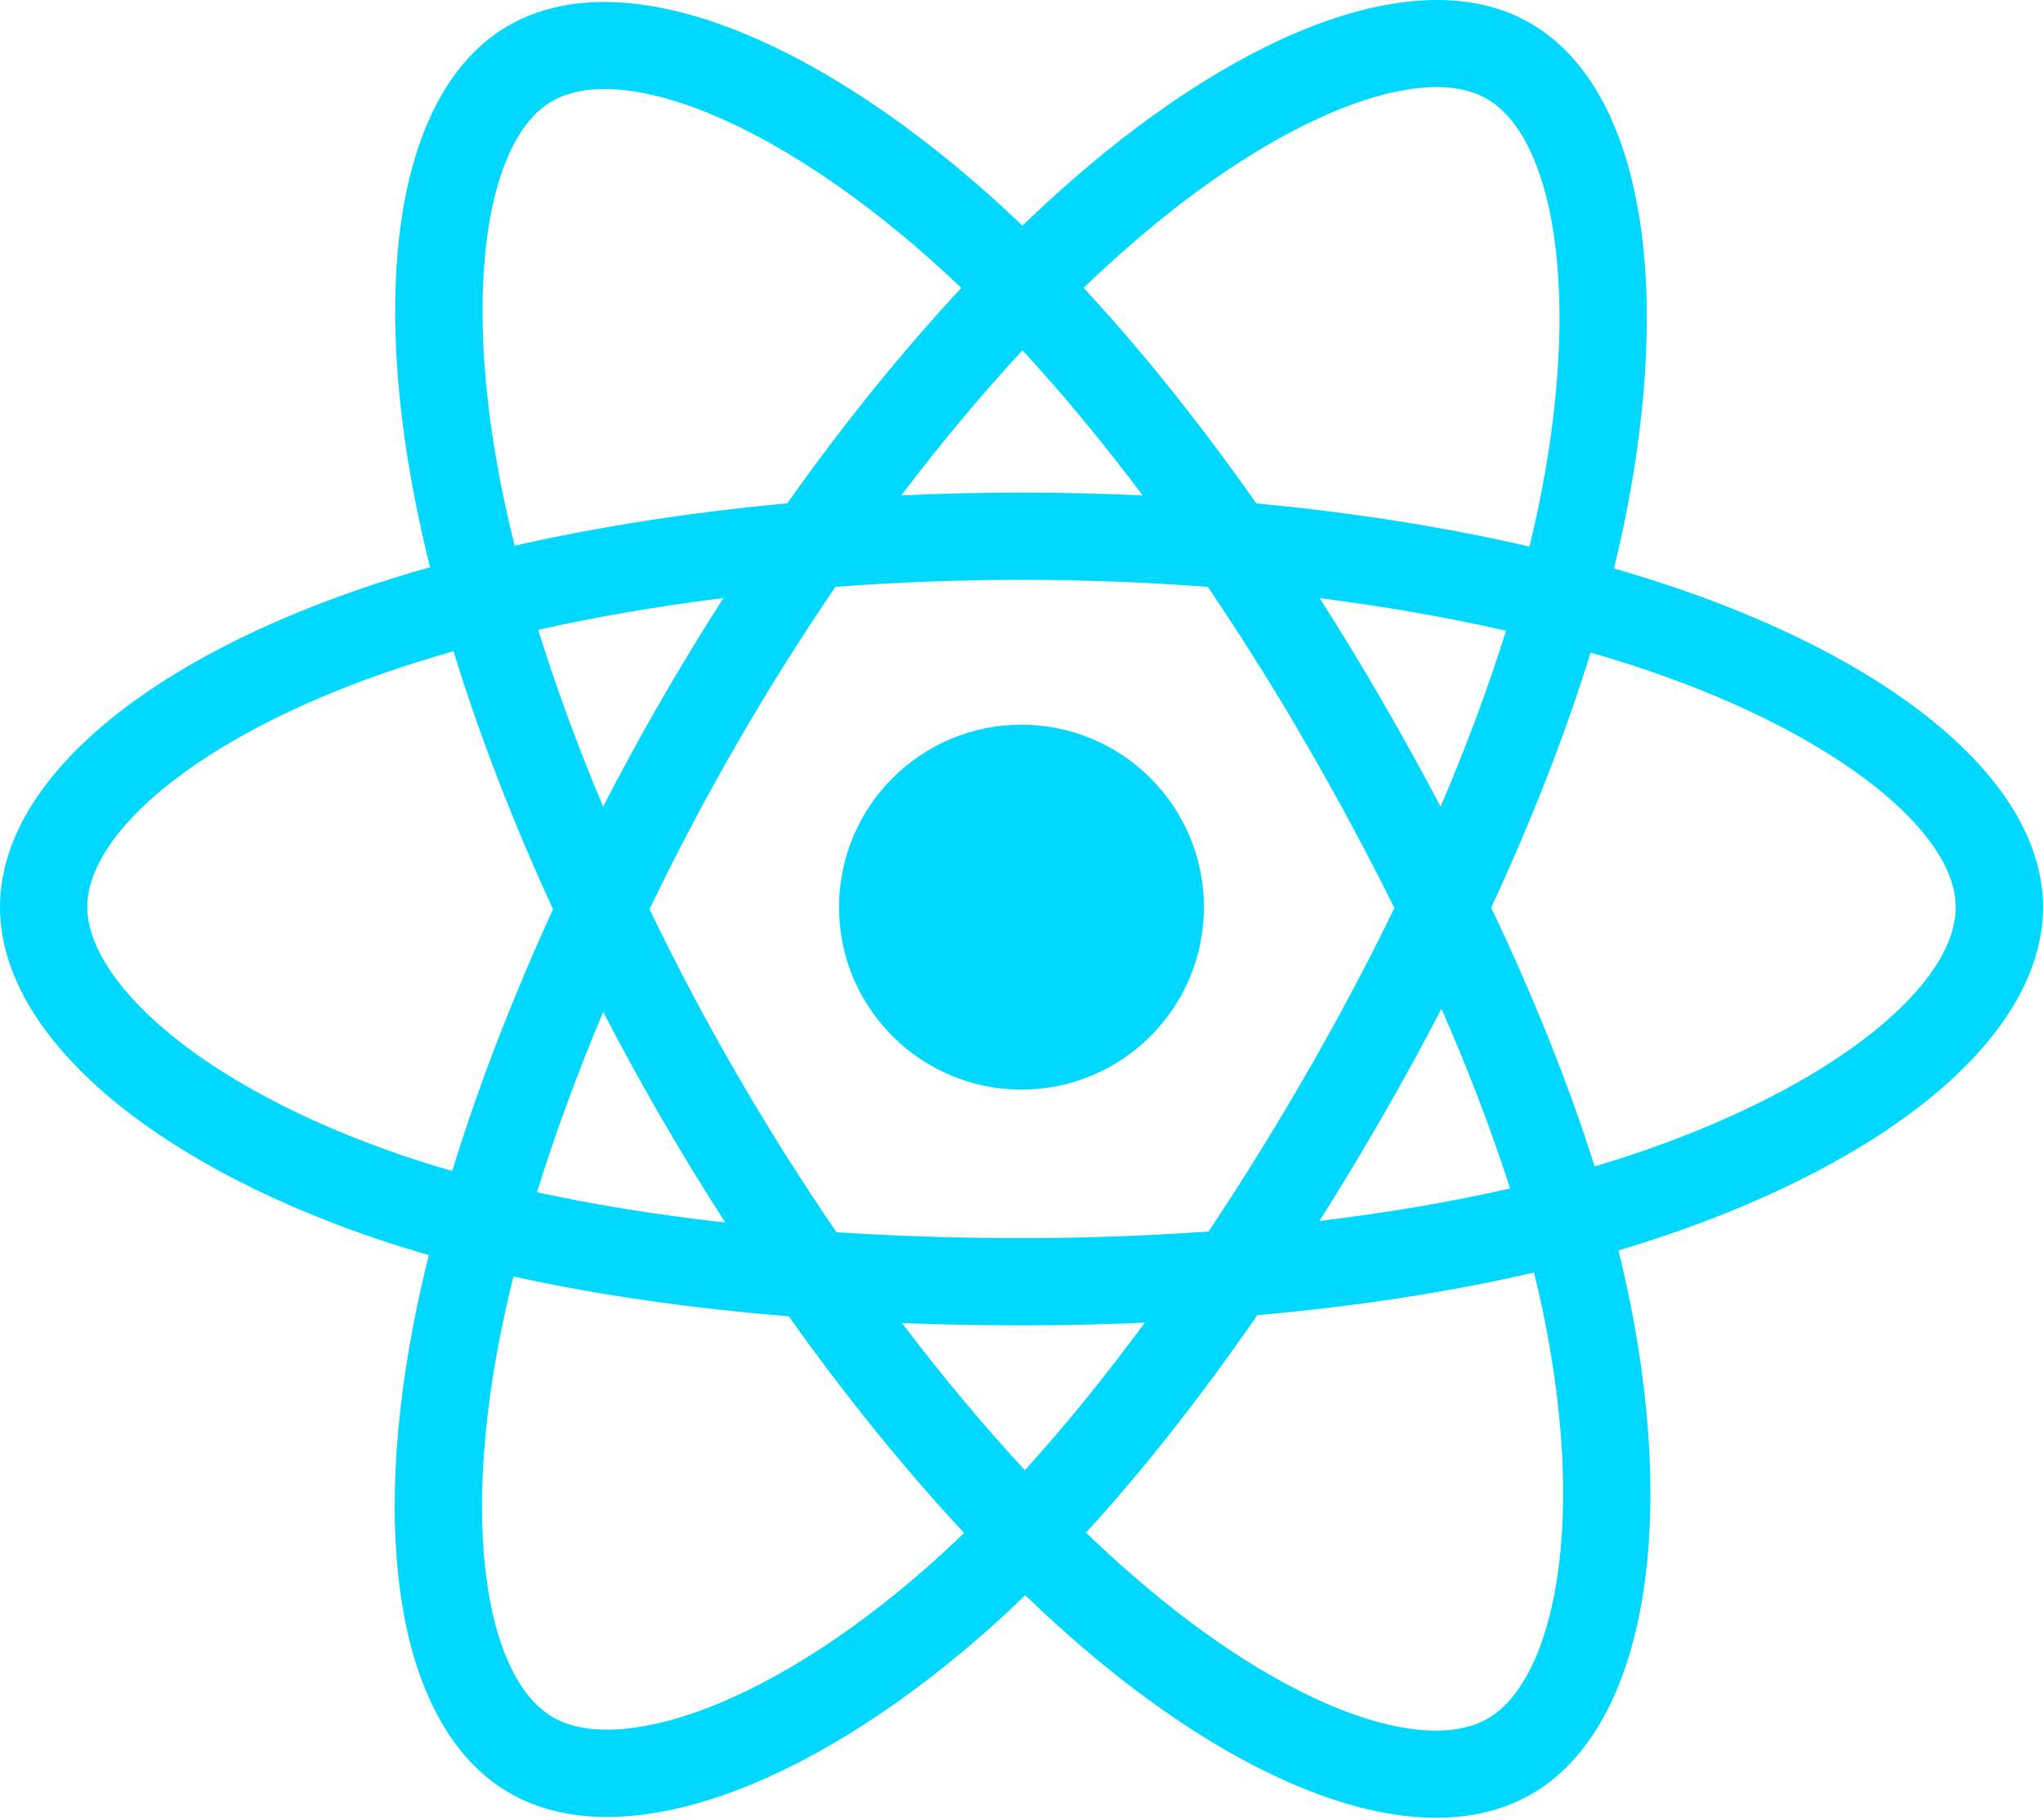
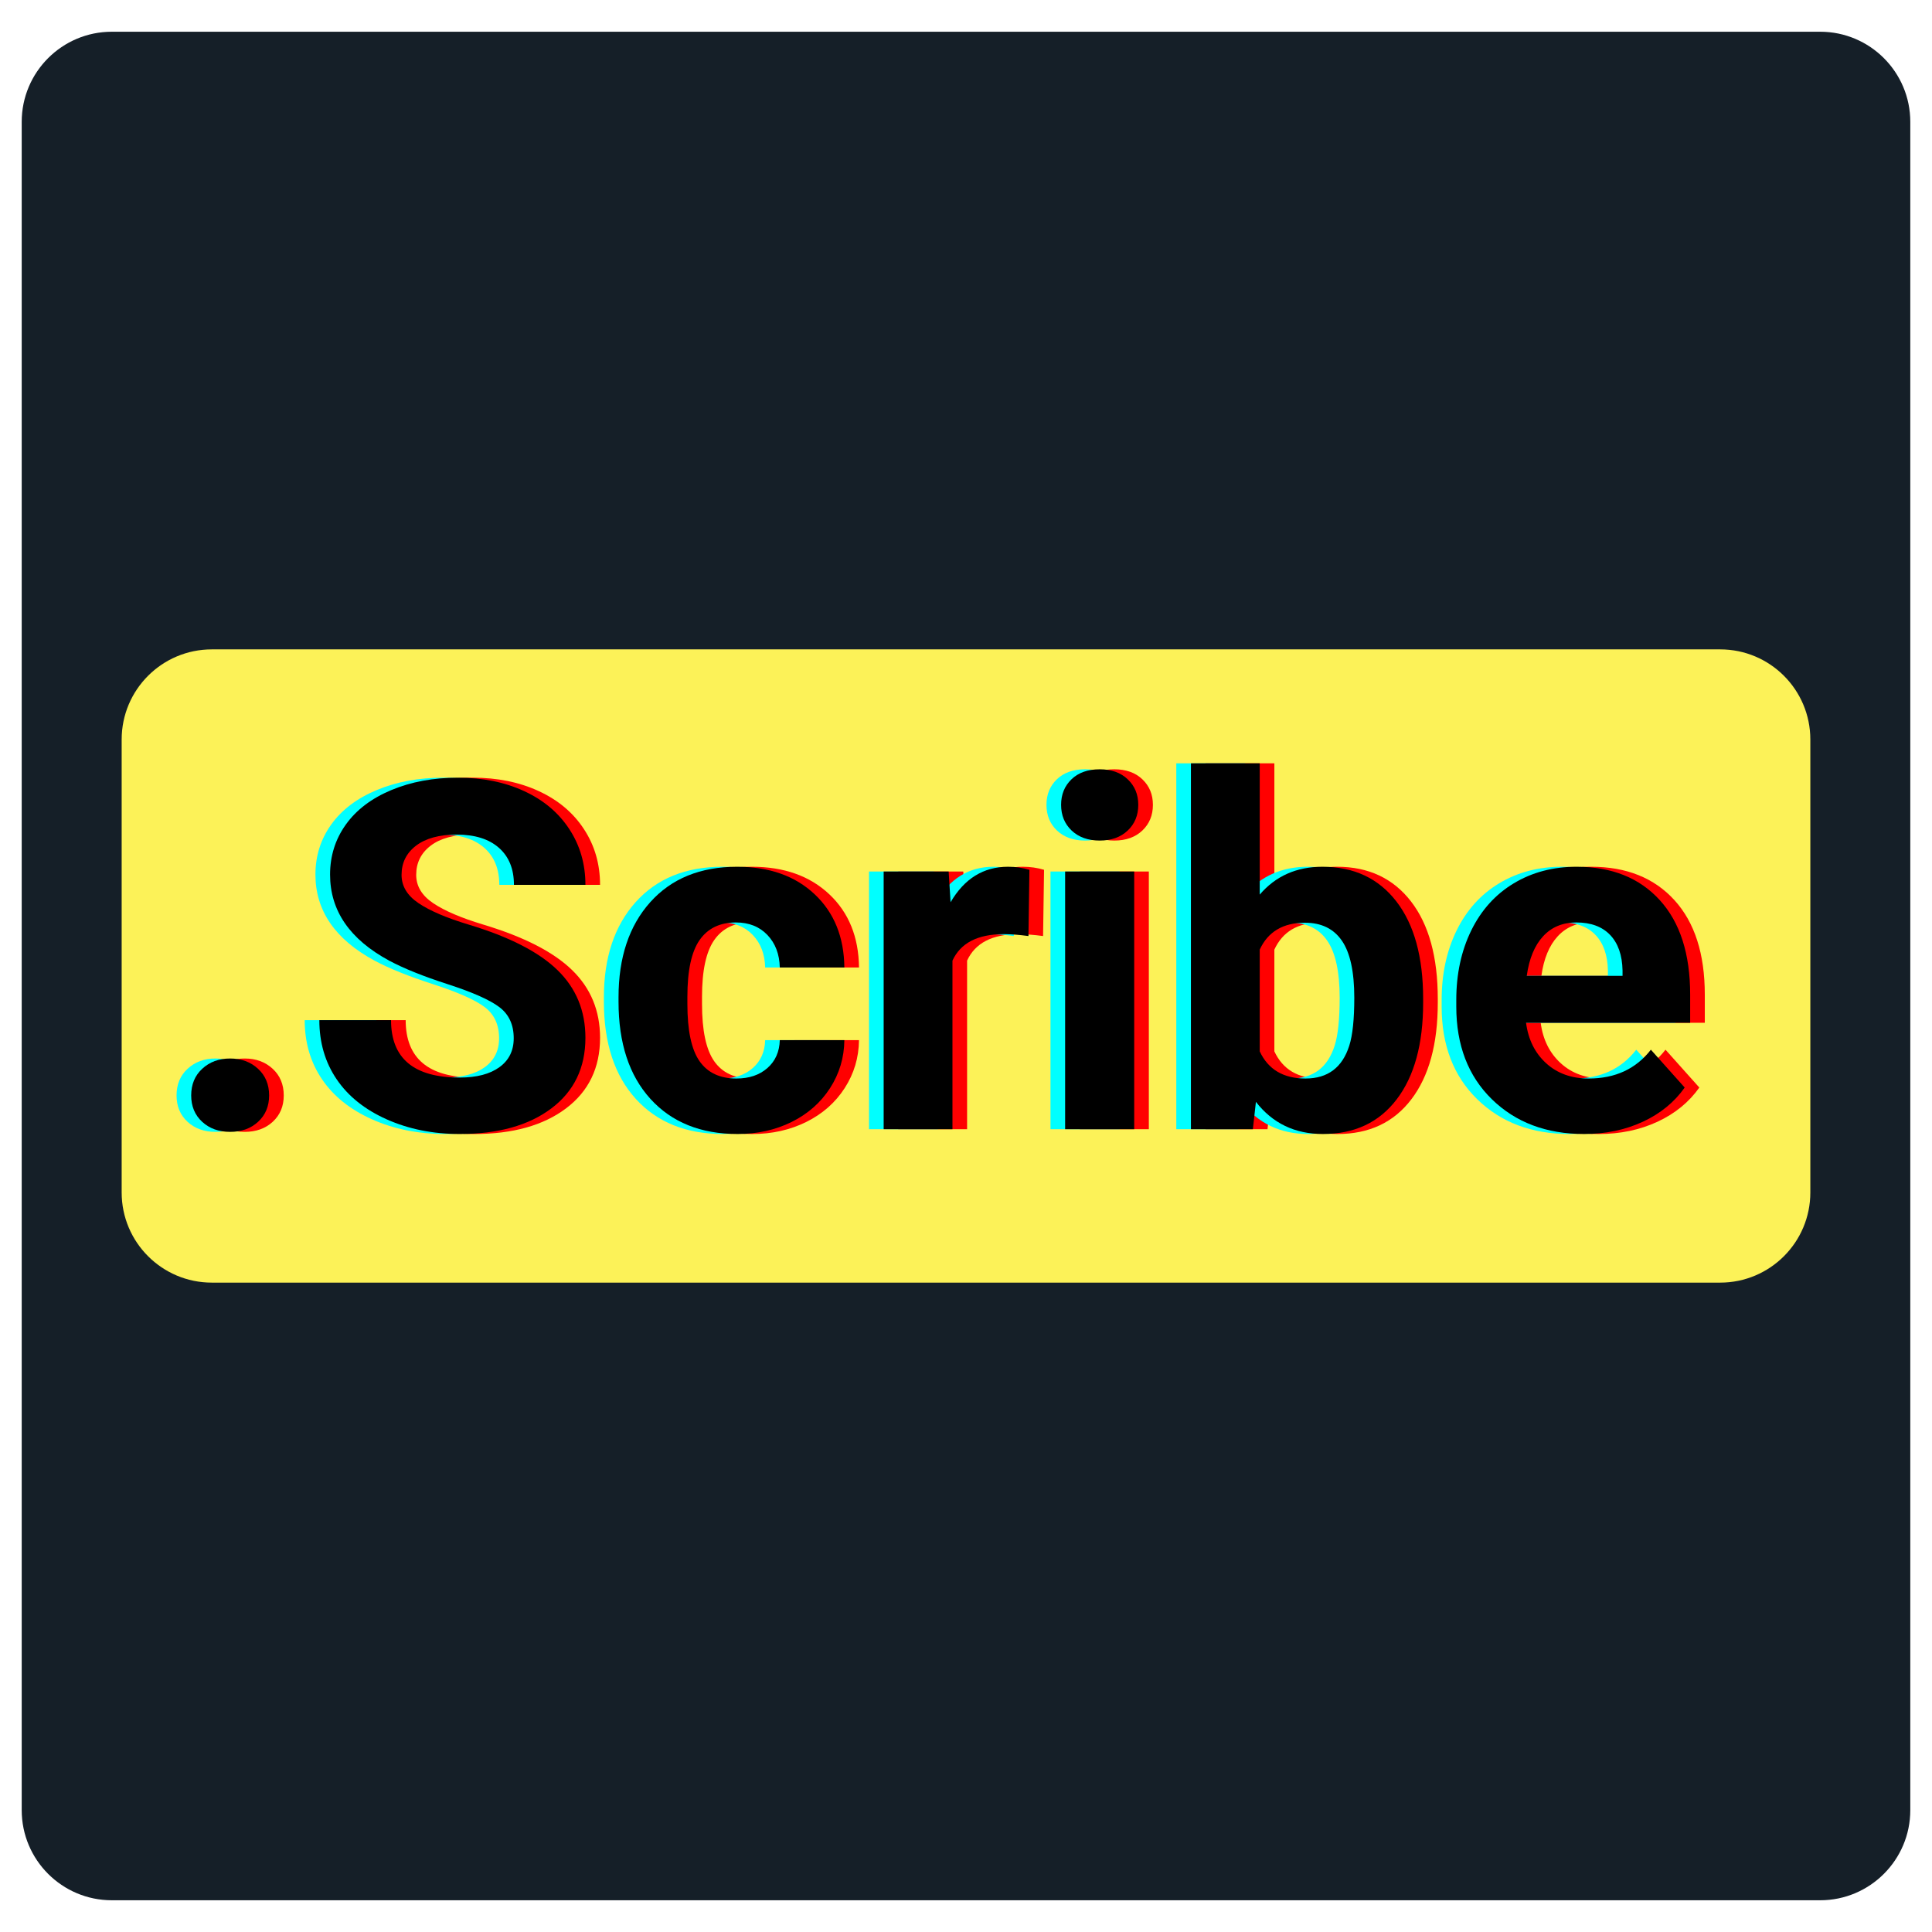
- <svg xmlns="http://www.w3.org/2000/svg" aria-hidden="true" role="img" class="iconify iconify--logos" width="35.93" height="32" preserveAspectRatio="xMidYMid meet" viewBox="0 0 256 228">
-   <path fill="#00D8FF" d="M210.483 73.824a171.49 171.49 0 0 0-8.24-2.597c.465-1.9.893-3.777 1.273-5.621c6.238-30.281 2.16-54.676-11.769-62.708c-13.355-7.7-35.196.329-57.254 19.526a171.23 171.23 0 0 0-6.375 5.848a155.866 155.866 0 0 0-4.241-3.917C100.759 3.829 77.587-4.822 63.673 3.233C50.33 10.957 46.379 33.89 51.995 62.588a170.974 170.974 0 0 0 1.892 8.48c-3.28.932-6.445 1.924-9.474 2.98C17.309 83.498 0 98.307 0 113.668c0 15.865 18.582 31.778 46.812 41.427a145.52 145.52 0 0 0 6.921 2.165a167.467 167.467 0 0 0-2.01 9.138c-5.354 28.2-1.173 50.591 12.134 58.266c13.744 7.926 36.812-.22 59.273-19.855a145.567 145.567 0 0 0 5.342-4.923a168.064 168.064 0 0 0 6.92 6.314c21.758 18.722 43.246 26.282 56.54 18.586c13.731-7.949 18.194-32.003 12.4-61.268a145.016 145.016 0 0 0-1.535-6.842c1.62-.48 3.21-.974 4.76-1.488c29.348-9.723 48.443-25.443 48.443-41.52c0-15.417-17.868-30.326-45.517-39.844Zm-6.365 70.984c-1.4.463-2.836.91-4.3 1.345c-3.24-10.257-7.612-21.163-12.963-32.432c5.106-11 9.31-21.767 12.459-31.957c2.619.758 5.16 1.557 7.61 2.4c23.69 8.156 38.14 20.213 38.14 29.504c0 9.896-15.606 22.743-40.946 31.14Zm-10.514 20.834c2.562 12.94 2.927 24.64 1.23 33.787c-1.524 8.219-4.59 13.698-8.382 15.893c-8.067 4.67-25.32-1.4-43.927-17.412a156.726 156.726 0 0 1-6.437-5.87c7.214-7.889 14.423-17.06 21.459-27.246c12.376-1.098 24.068-2.894 34.671-5.345a134.17 134.17 0 0 1 1.386 6.193ZM87.276 214.515c-7.882 2.783-14.16 2.863-17.955.675c-8.075-4.657-11.432-22.636-6.853-46.752a156.923 156.923 0 0 1 1.869-8.499c10.486 2.32 22.093 3.988 34.498 4.994c7.084 9.967 14.501 19.128 21.976 27.15a134.668 134.668 0 0 1-4.877 4.492c-9.933 8.682-19.886 14.842-28.658 17.94ZM50.35 144.747c-12.483-4.267-22.792-9.812-29.858-15.863c-6.35-5.437-9.555-10.836-9.555-15.216c0-9.322 13.897-21.212 37.076-29.293c2.813-.98 5.757-1.905 8.812-2.773c3.204 10.42 7.406 21.315 12.477 32.332c-5.137 11.18-9.399 22.249-12.634 32.792a134.718 134.718 0 0 1-6.318-1.979Zm12.378-84.26c-4.811-24.587-1.616-43.134 6.425-47.789c8.564-4.958 27.502 2.111 47.463 19.835a144.318 144.318 0 0 1 3.841 3.545c-7.438 7.987-14.787 17.08-21.808 26.988c-12.04 1.116-23.565 2.908-34.161 5.309a160.342 160.342 0 0 1-1.76-7.887Zm110.427 27.268a347.8 347.8 0 0 0-7.785-12.803c8.168 1.033 15.994 2.404 23.343 4.08c-2.206 7.072-4.956 14.465-8.193 22.045a381.151 381.151 0 0 0-7.365-13.322Zm-45.032-43.861c5.044 5.465 10.096 11.566 15.065 18.186a322.04 322.04 0 0 0-30.257-.006c4.974-6.559 10.069-12.652 15.192-18.18ZM82.802 87.83a323.167 323.167 0 0 0-7.227 13.238c-3.184-7.553-5.909-14.98-8.134-22.152c7.304-1.634 15.093-2.97 23.209-3.984a321.524 321.524 0 0 0-7.848 12.897Zm8.081 65.352c-8.385-.936-16.291-2.203-23.593-3.793c2.26-7.3 5.045-14.885 8.298-22.6a321.187 321.187 0 0 0 7.257 13.246c2.594 4.48 5.28 8.868 8.038 13.147Zm37.542 31.03c-5.184-5.592-10.354-11.779-15.403-18.433c4.902.192 9.899.29 14.978.29c5.218 0 10.376-.117 15.453-.343c-4.985 6.774-10.018 12.97-15.028 18.486Zm52.198-57.817c3.422 7.8 6.306 15.345 8.596 22.52c-7.422 1.694-15.436 3.058-23.88 4.071a382.417 382.417 0 0 0 7.859-13.026a347.403 347.403 0 0 0 7.425-13.565Zm-16.898 8.101a358.557 358.557 0 0 1-12.281 19.815a329.4 329.4 0 0 1-23.444.823c-7.967 0-15.716-.248-23.178-.732a310.202 310.202 0 0 1-12.513-19.846h.001a307.41 307.41 0 0 1-10.923-20.627a310.278 310.278 0 0 1 10.89-20.637l-.001.001a307.318 307.318 0 0 1 12.413-19.761c7.613-.576 15.42-.876 23.31-.876H128c7.926 0 15.743.303 23.354.883a329.357 329.357 0 0 1 12.335 19.695a358.489 358.489 0 0 1 11.036 20.54a329.472 329.472 0 0 1-11 20.722Zm22.56-122.124c8.572 4.944 11.906 24.881 6.52 51.026c-.344 1.668-.73 3.367-1.15 5.09c-10.622-2.452-22.155-4.275-34.23-5.408c-7.034-10.017-14.323-19.124-21.64-27.008a160.789 160.789 0 0 1 5.888-5.4c18.9-16.447 36.564-22.941 44.612-18.3ZM128 90.808c12.625 0 22.86 10.235 22.86 22.86s-10.235 22.86-22.86 22.86s-22.86-10.235-22.86-22.86s10.235-22.86 22.86-22.86Z" />
+ <svg xmlns="http://www.w3.org/2000/svg" width="750" zoomAndPan="magnify" viewBox="0 0 562.5 562.5" height="750" preserveAspectRatio="xMidYMid meet" version="1.0">
+   <defs>
+     <g />
+     <clipPath id="864948fed7">
+       <path d="M 6.32 9.238 L 556.551 9.238 L 556.551 553.711 L 6.32 553.711 Z M 6.32 9.238 " clip-rule="nonzero" />
+     </clipPath>
+     <clipPath id="cb2d761d7d">
+       <path d="M 32.57 9.238 L 529.93 9.238 C 544.426 9.238 556.18 20.992 556.18 35.488 L 556.18 527.012 C 556.18 541.508 544.426 553.262 529.93 553.262 L 32.57 553.262 C 18.074 553.262 6.32 541.508 6.32 527.012 L 6.32 35.488 C 6.32 20.992 18.074 9.238 32.57 9.238 " clip-rule="nonzero" />
+     </clipPath>
+     <clipPath id="ceeb6158a5">
+       <path d="M 35.422 189.066 L 528 189.066 L 528 373.434 L 35.422 373.434 Z M 35.422 189.066 " clip-rule="nonzero" />
+     </clipPath>
+     <clipPath id="71d27578c5">
+       <path d="M 61.672 189.066 L 500.828 189.066 C 515.324 189.066 527.078 200.816 527.078 215.316 L 527.078 347.184 C 527.078 361.684 515.324 373.434 500.828 373.434 L 61.672 373.434 C 47.176 373.434 35.422 361.684 35.422 347.184 L 35.422 215.316 C 35.422 200.816 47.176 189.066 61.672 189.066 " clip-rule="nonzero" />
+     </clipPath>
+   </defs>
+   <g clip-path="url(#864948fed7)">
+     <g clip-path="url(#cb2d761d7d)">
+       <path fill="#151f28" d="M 6.32 9.238 L 556.551 9.238 L 556.551 553.711 L 6.32 553.711 Z M 6.32 9.238 " fill-opacity="1" fill-rule="nonzero" />
+     </g>
+   </g>
+   <g clip-path="url(#ceeb6158a5)">
+     <g clip-path="url(#71d27578c5)">
+       <path fill="#fcf258" d="M 35.422 189.066 L 528.039 189.066 L 528.039 373.434 L 35.422 373.434 Z M 35.422 189.066 " fill-opacity="1" fill-rule="nonzero" />
+     </g>
+   </g>
+   <g fill="#ff0000" fill-opacity="1">
+     <g transform="translate(51.19226, 328.7767)">
+       <g>
+         <path d="M 8.734 -9.844 C 8.734 -13.039 9.805 -15.629 11.953 -17.609 C 14.109 -19.598 16.805 -20.594 20.047 -20.594 C 23.328 -20.594 26.039 -19.598 28.188 -17.609 C 30.344 -15.629 31.422 -13.039 31.422 -9.844 C 31.422 -6.695 30.352 -4.141 28.219 -2.172 C 26.094 -0.211 23.367 0.766 20.047 0.766 C 16.766 0.766 14.055 -0.211 11.922 -2.172 C 9.797 -4.141 8.734 -6.695 8.734 -9.844 Z M 8.734 -9.844 " />
+       </g>
+     </g>
+   </g>
+   <g fill="#ff0000" fill-opacity="1">
+     <g transform="translate(92.45569, 328.7767)">
+       <g>
+         <path d="M 61.375 -26.484 C 61.375 -30.422 59.984 -33.441 57.203 -35.547 C 54.43 -37.648 49.441 -39.867 42.234 -42.203 C 35.023 -44.535 29.316 -46.832 25.109 -49.094 C 13.641 -55.289 7.906 -63.641 7.906 -74.141 C 7.906 -79.586 9.441 -84.453 12.516 -88.734 C 15.586 -93.016 20 -96.352 25.75 -98.75 C 31.508 -101.156 37.973 -102.359 45.141 -102.359 C 52.359 -102.359 58.785 -101.051 64.422 -98.438 C 70.066 -95.832 74.445 -92.145 77.562 -87.375 C 80.688 -82.613 82.25 -77.207 82.25 -71.156 L 61.438 -71.156 C 61.438 -75.781 59.977 -79.375 57.062 -81.938 C 54.156 -84.5 50.066 -85.781 44.797 -85.781 C 39.711 -85.781 35.758 -84.707 32.938 -82.562 C 30.125 -80.414 28.719 -77.582 28.719 -74.062 C 28.719 -70.781 30.367 -68.031 33.672 -65.812 C 36.973 -63.594 41.836 -61.516 48.266 -59.578 C 60.098 -56.016 68.719 -51.598 74.125 -46.328 C 79.539 -41.055 82.25 -34.488 82.25 -26.625 C 82.25 -17.895 78.941 -11.039 72.328 -6.062 C 65.723 -1.094 56.828 1.391 45.641 1.391 C 37.867 1.391 30.789 -0.031 24.406 -2.875 C 18.031 -5.719 13.164 -9.613 9.812 -14.562 C 6.457 -19.508 4.781 -25.242 4.781 -31.766 L 25.656 -31.766 C 25.656 -20.617 32.316 -15.047 45.641 -15.047 C 50.578 -15.047 54.43 -16.051 57.203 -18.062 C 59.984 -20.07 61.375 -22.879 61.375 -26.484 Z M 61.375 -26.484 " />
+       </g>
+     </g>
+   </g>
+   <g fill="#ff0000" fill-opacity="1">
+     <g transform="translate(179.7677, 328.7767)">
+       <g>
+         <path d="M 38.906 -14.766 C 42.602 -14.766 45.609 -15.781 47.922 -17.812 C 50.234 -19.852 51.438 -22.562 51.531 -25.938 L 70.328 -25.938 C 70.273 -20.852 68.883 -16.195 66.156 -11.969 C 63.426 -7.738 59.691 -4.453 54.953 -2.109 C 50.223 0.223 44.988 1.391 39.25 1.391 C 28.52 1.391 20.055 -2.02 13.859 -8.844 C 7.672 -15.664 4.578 -25.086 4.578 -37.109 L 4.578 -38.422 C 4.578 -49.984 7.648 -59.207 13.797 -66.094 C 19.953 -72.977 28.391 -76.422 39.109 -76.422 C 48.492 -76.422 56.02 -73.75 61.688 -68.406 C 67.352 -63.07 70.234 -55.969 70.328 -47.094 L 51.531 -47.094 C 51.438 -50.977 50.234 -54.133 47.922 -56.562 C 45.609 -58.988 42.555 -60.203 38.766 -60.203 C 34.098 -60.203 30.57 -58.5 28.188 -55.094 C 25.812 -51.695 24.625 -46.188 24.625 -38.562 L 24.625 -36.484 C 24.625 -28.754 25.801 -23.203 28.156 -19.828 C 30.508 -16.453 34.094 -14.766 38.906 -14.766 Z M 38.906 -14.766 " />
+       </g>
+     </g>
+   </g>
+   <g fill="#ff0000" fill-opacity="1">
+     <g transform="translate(253.8339, 328.7767)">
+       <g>
+         <path d="M 49.859 -56.25 C 47.129 -56.613 44.727 -56.797 42.656 -56.797 C 35.07 -56.797 30.098 -54.227 27.734 -49.094 L 27.734 0 L 7.703 0 L 7.703 -75.031 L 26.625 -75.031 L 27.188 -66.094 C 31.207 -72.977 36.781 -76.422 43.906 -76.422 C 46.125 -76.422 48.203 -76.125 50.141 -75.531 Z M 49.859 -56.25 " />
+       </g>
+     </g>
+   </g>
+   <g fill="#ff0000" fill-opacity="1">
+     <g transform="translate(305.6385, 328.7767)">
+       <g>
+         <path d="M 28.844 0 L 8.734 0 L 8.734 -75.031 L 28.844 -75.031 Z M 7.562 -94.453 C 7.562 -97.461 8.566 -99.938 10.578 -101.875 C 12.586 -103.82 15.328 -104.797 18.797 -104.797 C 22.211 -104.797 24.938 -103.82 26.969 -101.875 C 29.008 -99.938 30.031 -97.461 30.031 -94.453 C 30.031 -91.398 29 -88.898 26.938 -86.953 C 24.883 -85.016 22.172 -84.047 18.797 -84.047 C 15.422 -84.047 12.703 -85.016 10.641 -86.953 C 8.586 -88.898 7.562 -91.398 7.562 -94.453 Z M 7.562 -94.453 " />
+       </g>
+     </g>
+   </g>
+   <g fill="#ff0000" fill-opacity="1">
+     <g transform="translate(343.2957, 328.7767)">
+       <g>
+         <path d="M 75.312 -36.828 C 75.312 -24.805 72.742 -15.43 67.609 -8.703 C 62.484 -1.973 55.32 1.391 46.125 1.391 C 37.977 1.391 31.477 -1.727 26.625 -7.969 L 25.734 0 L 7.703 0 L 7.703 -106.531 L 27.734 -106.531 L 27.734 -68.312 C 32.359 -73.719 38.441 -76.422 45.984 -76.422 C 55.141 -76.422 62.316 -73.055 67.516 -66.328 C 72.711 -59.609 75.312 -50.145 75.312 -37.938 Z M 55.266 -38.281 C 55.266 -45.863 54.062 -51.398 51.656 -54.891 C 49.258 -58.379 45.68 -60.125 40.922 -60.125 C 34.535 -60.125 30.141 -57.516 27.734 -52.297 L 27.734 -22.672 C 30.191 -17.398 34.633 -14.766 41.062 -14.766 C 47.531 -14.766 51.781 -17.957 53.812 -24.344 C 54.781 -27.395 55.266 -32.039 55.266 -38.281 Z M 55.266 -38.281 " />
+       </g>
+     </g>
+   </g>
+   <g fill="#ff0000" fill-opacity="1">
+     <g transform="translate(423.2567, 328.7767)">
+       <g>
+         <path d="M 42.234 1.391 C 31.234 1.391 22.273 -1.984 15.359 -8.734 C 8.453 -15.484 5 -24.477 5 -35.719 L 5 -37.656 C 5 -45.195 6.453 -51.938 9.359 -57.875 C 12.273 -63.812 16.398 -68.383 21.734 -71.594 C 27.078 -74.812 33.172 -76.422 40.016 -76.422 C 50.273 -76.422 58.352 -73.18 64.25 -66.703 C 70.145 -60.234 73.094 -51.062 73.094 -39.188 L 73.094 -31 L 25.312 -31 C 25.957 -26.102 27.91 -22.172 31.172 -19.203 C 34.43 -16.242 38.555 -14.766 43.547 -14.766 C 51.273 -14.766 57.312 -17.562 61.656 -23.156 L 71.5 -12.141 C 68.5 -7.879 64.43 -4.555 59.297 -2.172 C 54.16 0.203 48.473 1.391 42.234 1.391 Z M 39.953 -60.203 C 35.973 -60.203 32.742 -58.859 30.266 -56.172 C 27.797 -53.492 26.211 -49.656 25.516 -44.656 L 53.406 -44.656 L 53.406 -46.25 C 53.312 -50.695 52.109 -54.133 49.797 -56.562 C 47.484 -58.988 44.203 -60.203 39.953 -60.203 Z M 39.953 -60.203 " />
+       </g>
+     </g>
+   </g>
+   <g fill="#00ffff" fill-opacity="1">
+     <g transform="translate(42.67025, 328.7767)">
+       <g>
+         <path d="M 8.734 -9.844 C 8.734 -13.039 9.805 -15.629 11.953 -17.609 C 14.109 -19.598 16.805 -20.594 20.047 -20.594 C 23.328 -20.594 26.039 -19.598 28.188 -17.609 C 30.344 -15.629 31.422 -13.039 31.422 -9.844 C 31.422 -6.695 30.352 -4.141 28.219 -2.172 C 26.094 -0.211 23.367 0.766 20.047 0.766 C 16.766 0.766 14.055 -0.211 11.922 -2.172 C 9.797 -4.141 8.734 -6.695 8.734 -9.844 Z M 8.734 -9.844 " />
+       </g>
+     </g>
+   </g>
+   <g fill="#00ffff" fill-opacity="1">
+     <g transform="translate(83.93369, 328.7767)">
+       <g>
+         <path d="M 61.375 -26.484 C 61.375 -30.422 59.984 -33.441 57.203 -35.547 C 54.43 -37.648 49.441 -39.867 42.234 -42.203 C 35.023 -44.535 29.316 -46.832 25.109 -49.094 C 13.641 -55.289 7.906 -63.641 7.906 -74.141 C 7.906 -79.586 9.441 -84.453 12.516 -88.734 C 15.586 -93.016 20 -96.352 25.75 -98.75 C 31.508 -101.156 37.973 -102.359 45.141 -102.359 C 52.359 -102.359 58.785 -101.051 64.422 -98.438 C 70.066 -95.832 74.445 -92.145 77.562 -87.375 C 80.688 -82.613 82.25 -77.207 82.25 -71.156 L 61.438 -71.156 C 61.438 -75.781 59.977 -79.375 57.062 -81.938 C 54.156 -84.5 50.066 -85.781 44.797 -85.781 C 39.711 -85.781 35.758 -84.707 32.938 -82.562 C 30.125 -80.414 28.719 -77.582 28.719 -74.062 C 28.719 -70.781 30.367 -68.031 33.672 -65.812 C 36.973 -63.594 41.836 -61.516 48.266 -59.578 C 60.098 -56.016 68.719 -51.598 74.125 -46.328 C 79.539 -41.055 82.25 -34.488 82.25 -26.625 C 82.25 -17.895 78.941 -11.039 72.328 -6.062 C 65.723 -1.094 56.828 1.391 45.641 1.391 C 37.867 1.391 30.789 -0.031 24.406 -2.875 C 18.031 -5.719 13.164 -9.613 9.812 -14.562 C 6.457 -19.508 4.781 -25.242 4.781 -31.766 L 25.656 -31.766 C 25.656 -20.617 32.316 -15.047 45.641 -15.047 C 50.578 -15.047 54.43 -16.051 57.203 -18.062 C 59.984 -20.07 61.375 -22.879 61.375 -26.484 Z M 61.375 -26.484 " />
+       </g>
+     </g>
+   </g>
+   <g fill="#00ffff" fill-opacity="1">
+     <g transform="translate(171.2457, 328.7767)">
+       <g>
+         <path d="M 38.906 -14.766 C 42.602 -14.766 45.609 -15.781 47.922 -17.812 C 50.234 -19.852 51.438 -22.562 51.531 -25.938 L 70.328 -25.938 C 70.273 -20.852 68.883 -16.195 66.156 -11.969 C 63.426 -7.738 59.691 -4.453 54.953 -2.109 C 50.223 0.223 44.988 1.391 39.25 1.391 C 28.52 1.391 20.055 -2.02 13.859 -8.844 C 7.672 -15.664 4.578 -25.086 4.578 -37.109 L 4.578 -38.422 C 4.578 -49.984 7.648 -59.207 13.797 -66.094 C 19.953 -72.977 28.391 -76.422 39.109 -76.422 C 48.492 -76.422 56.02 -73.75 61.688 -68.406 C 67.352 -63.07 70.234 -55.969 70.328 -47.094 L 51.531 -47.094 C 51.438 -50.977 50.234 -54.133 47.922 -56.562 C 45.609 -58.988 42.555 -60.203 38.766 -60.203 C 34.098 -60.203 30.57 -58.5 28.188 -55.094 C 25.812 -51.695 24.625 -46.188 24.625 -38.562 L 24.625 -36.484 C 24.625 -28.754 25.801 -23.203 28.156 -19.828 C 30.508 -16.453 34.094 -14.766 38.906 -14.766 Z M 38.906 -14.766 " />
+       </g>
+     </g>
+   </g>
+   <g fill="#00ffff" fill-opacity="1">
+     <g transform="translate(245.3118, 328.7767)">
+       <g>
+         <path d="M 49.859 -56.25 C 47.129 -56.613 44.727 -56.797 42.656 -56.797 C 35.07 -56.797 30.098 -54.227 27.734 -49.094 L 27.734 0 L 7.703 0 L 7.703 -75.031 L 26.625 -75.031 L 27.188 -66.094 C 31.207 -72.977 36.781 -76.422 43.906 -76.422 C 46.125 -76.422 48.203 -76.125 50.141 -75.531 Z M 49.859 -56.25 " />
+       </g>
+     </g>
+   </g>
+   <g fill="#00ffff" fill-opacity="1">
+     <g transform="translate(297.1165, 328.7767)">
+       <g>
+         <path d="M 28.844 0 L 8.734 0 L 8.734 -75.031 L 28.844 -75.031 Z M 7.562 -94.453 C 7.562 -97.461 8.566 -99.938 10.578 -101.875 C 12.586 -103.82 15.328 -104.797 18.797 -104.797 C 22.211 -104.797 24.938 -103.82 26.969 -101.875 C 29.008 -99.938 30.031 -97.461 30.031 -94.453 C 30.031 -91.398 29 -88.898 26.938 -86.953 C 24.883 -85.016 22.172 -84.047 18.797 -84.047 C 15.422 -84.047 12.703 -85.016 10.641 -86.953 C 8.586 -88.898 7.562 -91.398 7.562 -94.453 Z M 7.562 -94.453 " />
+       </g>
+     </g>
+   </g>
+   <g fill="#00ffff" fill-opacity="1">
+     <g transform="translate(334.7737, 328.7767)">
+       <g>
+         <path d="M 75.312 -36.828 C 75.312 -24.805 72.742 -15.43 67.609 -8.703 C 62.484 -1.973 55.32 1.391 46.125 1.391 C 37.977 1.391 31.477 -1.727 26.625 -7.969 L 25.734 0 L 7.703 0 L 7.703 -106.531 L 27.734 -106.531 L 27.734 -68.312 C 32.359 -73.719 38.441 -76.422 45.984 -76.422 C 55.141 -76.422 62.316 -73.055 67.516 -66.328 C 72.711 -59.609 75.312 -50.145 75.312 -37.938 Z M 55.266 -38.281 C 55.266 -45.863 54.062 -51.398 51.656 -54.891 C 49.258 -58.379 45.68 -60.125 40.922 -60.125 C 34.535 -60.125 30.141 -57.516 27.734 -52.297 L 27.734 -22.672 C 30.191 -17.398 34.633 -14.766 41.062 -14.766 C 47.531 -14.766 51.781 -17.957 53.812 -24.344 C 54.781 -27.395 55.266 -32.039 55.266 -38.281 Z M 55.266 -38.281 " />
+       </g>
+     </g>
+   </g>
+   <g fill="#00ffff" fill-opacity="1">
+     <g transform="translate(414.7347, 328.7767)">
+       <g>
+         <path d="M 42.234 1.391 C 31.234 1.391 22.273 -1.984 15.359 -8.734 C 8.453 -15.484 5 -24.477 5 -35.719 L 5 -37.656 C 5 -45.195 6.453 -51.938 9.359 -57.875 C 12.273 -63.812 16.398 -68.383 21.734 -71.594 C 27.078 -74.812 33.172 -76.422 40.016 -76.422 C 50.273 -76.422 58.352 -73.18 64.25 -66.703 C 70.145 -60.234 73.094 -51.062 73.094 -39.188 L 73.094 -31 L 25.312 -31 C 25.957 -26.102 27.91 -22.172 31.172 -19.203 C 34.43 -16.242 38.555 -14.766 43.547 -14.766 C 51.273 -14.766 57.312 -17.562 61.656 -23.156 L 71.5 -12.141 C 68.5 -7.879 64.43 -4.555 59.297 -2.172 C 54.16 0.203 48.473 1.391 42.234 1.391 Z M 39.953 -60.203 C 35.973 -60.203 32.742 -58.859 30.266 -56.172 C 27.797 -53.492 26.211 -49.656 25.516 -44.656 L 53.406 -44.656 L 53.406 -46.25 C 53.312 -50.695 52.109 -54.133 49.797 -56.562 C 47.484 -58.988 44.203 -60.203 39.953 -60.203 Z M 39.953 -60.203 " />
+       </g>
+     </g>
+   </g>
+   <g fill="#000000" fill-opacity="1">
+     <g transform="translate(46.93126, 328.7767)">
+       <g>
+         <path d="M 8.734 -9.844 C 8.734 -13.039 9.805 -15.629 11.953 -17.609 C 14.109 -19.598 16.805 -20.594 20.047 -20.594 C 23.328 -20.594 26.039 -19.598 28.188 -17.609 C 30.344 -15.629 31.422 -13.039 31.422 -9.844 C 31.422 -6.695 30.352 -4.141 28.219 -2.172 C 26.094 -0.211 23.367 0.766 20.047 0.766 C 16.766 0.766 14.055 -0.211 11.922 -2.172 C 9.797 -4.141 8.734 -6.695 8.734 -9.844 Z M 8.734 -9.844 " />
+       </g>
+     </g>
+   </g>
+   <g fill="#000000" fill-opacity="1">
+     <g transform="translate(88.19469, 328.7767)">
+       <g>
+         <path d="M 61.375 -26.484 C 61.375 -30.422 59.984 -33.441 57.203 -35.547 C 54.43 -37.648 49.441 -39.867 42.234 -42.203 C 35.023 -44.535 29.316 -46.832 25.109 -49.094 C 13.641 -55.289 7.906 -63.641 7.906 -74.141 C 7.906 -79.586 9.441 -84.453 12.516 -88.734 C 15.586 -93.016 20 -96.352 25.75 -98.75 C 31.508 -101.156 37.973 -102.359 45.141 -102.359 C 52.359 -102.359 58.785 -101.051 64.422 -98.438 C 70.066 -95.832 74.445 -92.145 77.562 -87.375 C 80.688 -82.613 82.25 -77.207 82.25 -71.156 L 61.438 -71.156 C 61.438 -75.781 59.977 -79.375 57.062 -81.938 C 54.156 -84.5 50.066 -85.781 44.797 -85.781 C 39.711 -85.781 35.758 -84.707 32.938 -82.562 C 30.125 -80.414 28.719 -77.582 28.719 -74.062 C 28.719 -70.781 30.367 -68.031 33.672 -65.812 C 36.973 -63.594 41.836 -61.516 48.266 -59.578 C 60.098 -56.016 68.719 -51.598 74.125 -46.328 C 79.539 -41.055 82.25 -34.488 82.25 -26.625 C 82.25 -17.895 78.941 -11.039 72.328 -6.062 C 65.723 -1.094 56.828 1.391 45.641 1.391 C 37.867 1.391 30.789 -0.031 24.406 -2.875 C 18.031 -5.719 13.164 -9.613 9.812 -14.562 C 6.457 -19.508 4.781 -25.242 4.781 -31.766 L 25.656 -31.766 C 25.656 -20.617 32.316 -15.047 45.641 -15.047 C 50.578 -15.047 54.43 -16.051 57.203 -18.062 C 59.984 -20.07 61.375 -22.879 61.375 -26.484 Z M 61.375 -26.484 " />
+       </g>
+     </g>
+   </g>
+   <g fill="#000000" fill-opacity="1">
+     <g transform="translate(175.5067, 328.7767)">
+       <g>
+         <path d="M 38.906 -14.766 C 42.602 -14.766 45.609 -15.781 47.922 -17.812 C 50.234 -19.852 51.438 -22.562 51.531 -25.938 L 70.328 -25.938 C 70.273 -20.852 68.883 -16.195 66.156 -11.969 C 63.426 -7.738 59.691 -4.453 54.953 -2.109 C 50.223 0.223 44.988 1.391 39.25 1.391 C 28.52 1.391 20.055 -2.02 13.859 -8.844 C 7.672 -15.664 4.578 -25.086 4.578 -37.109 L 4.578 -38.422 C 4.578 -49.984 7.648 -59.207 13.797 -66.094 C 19.953 -72.977 28.391 -76.422 39.109 -76.422 C 48.492 -76.422 56.02 -73.75 61.688 -68.406 C 67.352 -63.07 70.234 -55.969 70.328 -47.094 L 51.531 -47.094 C 51.438 -50.977 50.234 -54.133 47.922 -56.562 C 45.609 -58.988 42.555 -60.203 38.766 -60.203 C 34.098 -60.203 30.57 -58.5 28.188 -55.094 C 25.812 -51.695 24.625 -46.188 24.625 -38.562 L 24.625 -36.484 C 24.625 -28.754 25.801 -23.203 28.156 -19.828 C 30.508 -16.453 34.094 -14.766 38.906 -14.766 Z M 38.906 -14.766 " />
+       </g>
+     </g>
+   </g>
+   <g fill="#000000" fill-opacity="1">
+     <g transform="translate(249.5728, 328.7767)">
+       <g>
+         <path d="M 49.859 -56.25 C 47.129 -56.613 44.727 -56.797 42.656 -56.797 C 35.07 -56.797 30.098 -54.227 27.734 -49.094 L 27.734 0 L 7.703 0 L 7.703 -75.031 L 26.625 -75.031 L 27.188 -66.094 C 31.207 -72.977 36.781 -76.422 43.906 -76.422 C 46.125 -76.422 48.203 -76.125 50.141 -75.531 Z M 49.859 -56.25 " />
+       </g>
+     </g>
+   </g>
+   <g fill="#000000" fill-opacity="1">
+     <g transform="translate(301.3775, 328.7767)">
+       <g>
+         <path d="M 28.844 0 L 8.734 0 L 8.734 -75.031 L 28.844 -75.031 Z M 7.562 -94.453 C 7.562 -97.461 8.566 -99.938 10.578 -101.875 C 12.586 -103.82 15.328 -104.797 18.797 -104.797 C 22.211 -104.797 24.938 -103.82 26.969 -101.875 C 29.008 -99.938 30.031 -97.461 30.031 -94.453 C 30.031 -91.398 29 -88.898 26.938 -86.953 C 24.883 -85.016 22.172 -84.047 18.797 -84.047 C 15.422 -84.047 12.703 -85.016 10.641 -86.953 C 8.586 -88.898 7.562 -91.398 7.562 -94.453 Z M 7.562 -94.453 " />
+       </g>
+     </g>
+   </g>
+   <g fill="#000000" fill-opacity="1">
+     <g transform="translate(339.0347, 328.7767)">
+       <g>
+         <path d="M 75.312 -36.828 C 75.312 -24.805 72.742 -15.43 67.609 -8.703 C 62.484 -1.973 55.32 1.391 46.125 1.391 C 37.977 1.391 31.477 -1.727 26.625 -7.969 L 25.734 0 L 7.703 0 L 7.703 -106.531 L 27.734 -106.531 L 27.734 -68.312 C 32.359 -73.719 38.441 -76.422 45.984 -76.422 C 55.141 -76.422 62.316 -73.055 67.516 -66.328 C 72.711 -59.609 75.312 -50.145 75.312 -37.938 Z M 55.266 -38.281 C 55.266 -45.863 54.062 -51.398 51.656 -54.891 C 49.258 -58.379 45.68 -60.125 40.922 -60.125 C 34.535 -60.125 30.141 -57.516 27.734 -52.297 L 27.734 -22.672 C 30.191 -17.398 34.633 -14.766 41.062 -14.766 C 47.531 -14.766 51.781 -17.957 53.812 -24.344 C 54.781 -27.395 55.266 -32.039 55.266 -38.281 Z M 55.266 -38.281 " />
+       </g>
+     </g>
+   </g>
+   <g fill="#000000" fill-opacity="1">
+     <g transform="translate(418.9957, 328.7767)">
+       <g>
+         <path d="M 42.234 1.391 C 31.234 1.391 22.273 -1.984 15.359 -8.734 C 8.453 -15.484 5 -24.477 5 -35.719 L 5 -37.656 C 5 -45.195 6.453 -51.938 9.359 -57.875 C 12.273 -63.812 16.398 -68.383 21.734 -71.594 C 27.078 -74.812 33.172 -76.422 40.016 -76.422 C 50.273 -76.422 58.352 -73.18 64.25 -66.703 C 70.145 -60.234 73.094 -51.062 73.094 -39.188 L 73.094 -31 L 25.312 -31 C 25.957 -26.102 27.91 -22.172 31.172 -19.203 C 34.43 -16.242 38.555 -14.766 43.547 -14.766 C 51.273 -14.766 57.312 -17.562 61.656 -23.156 L 71.5 -12.141 C 68.5 -7.879 64.43 -4.555 59.297 -2.172 C 54.16 0.203 48.473 1.391 42.234 1.391 Z M 39.953 -60.203 C 35.973 -60.203 32.742 -58.859 30.266 -56.172 C 27.797 -53.492 26.211 -49.656 25.516 -44.656 L 53.406 -44.656 L 53.406 -46.25 C 53.312 -50.695 52.109 -54.133 49.797 -56.562 C 47.484 -58.988 44.203 -60.203 39.953 -60.203 Z M 39.953 -60.203 " />
+       </g>
+     </g>
+   </g>
</svg>
